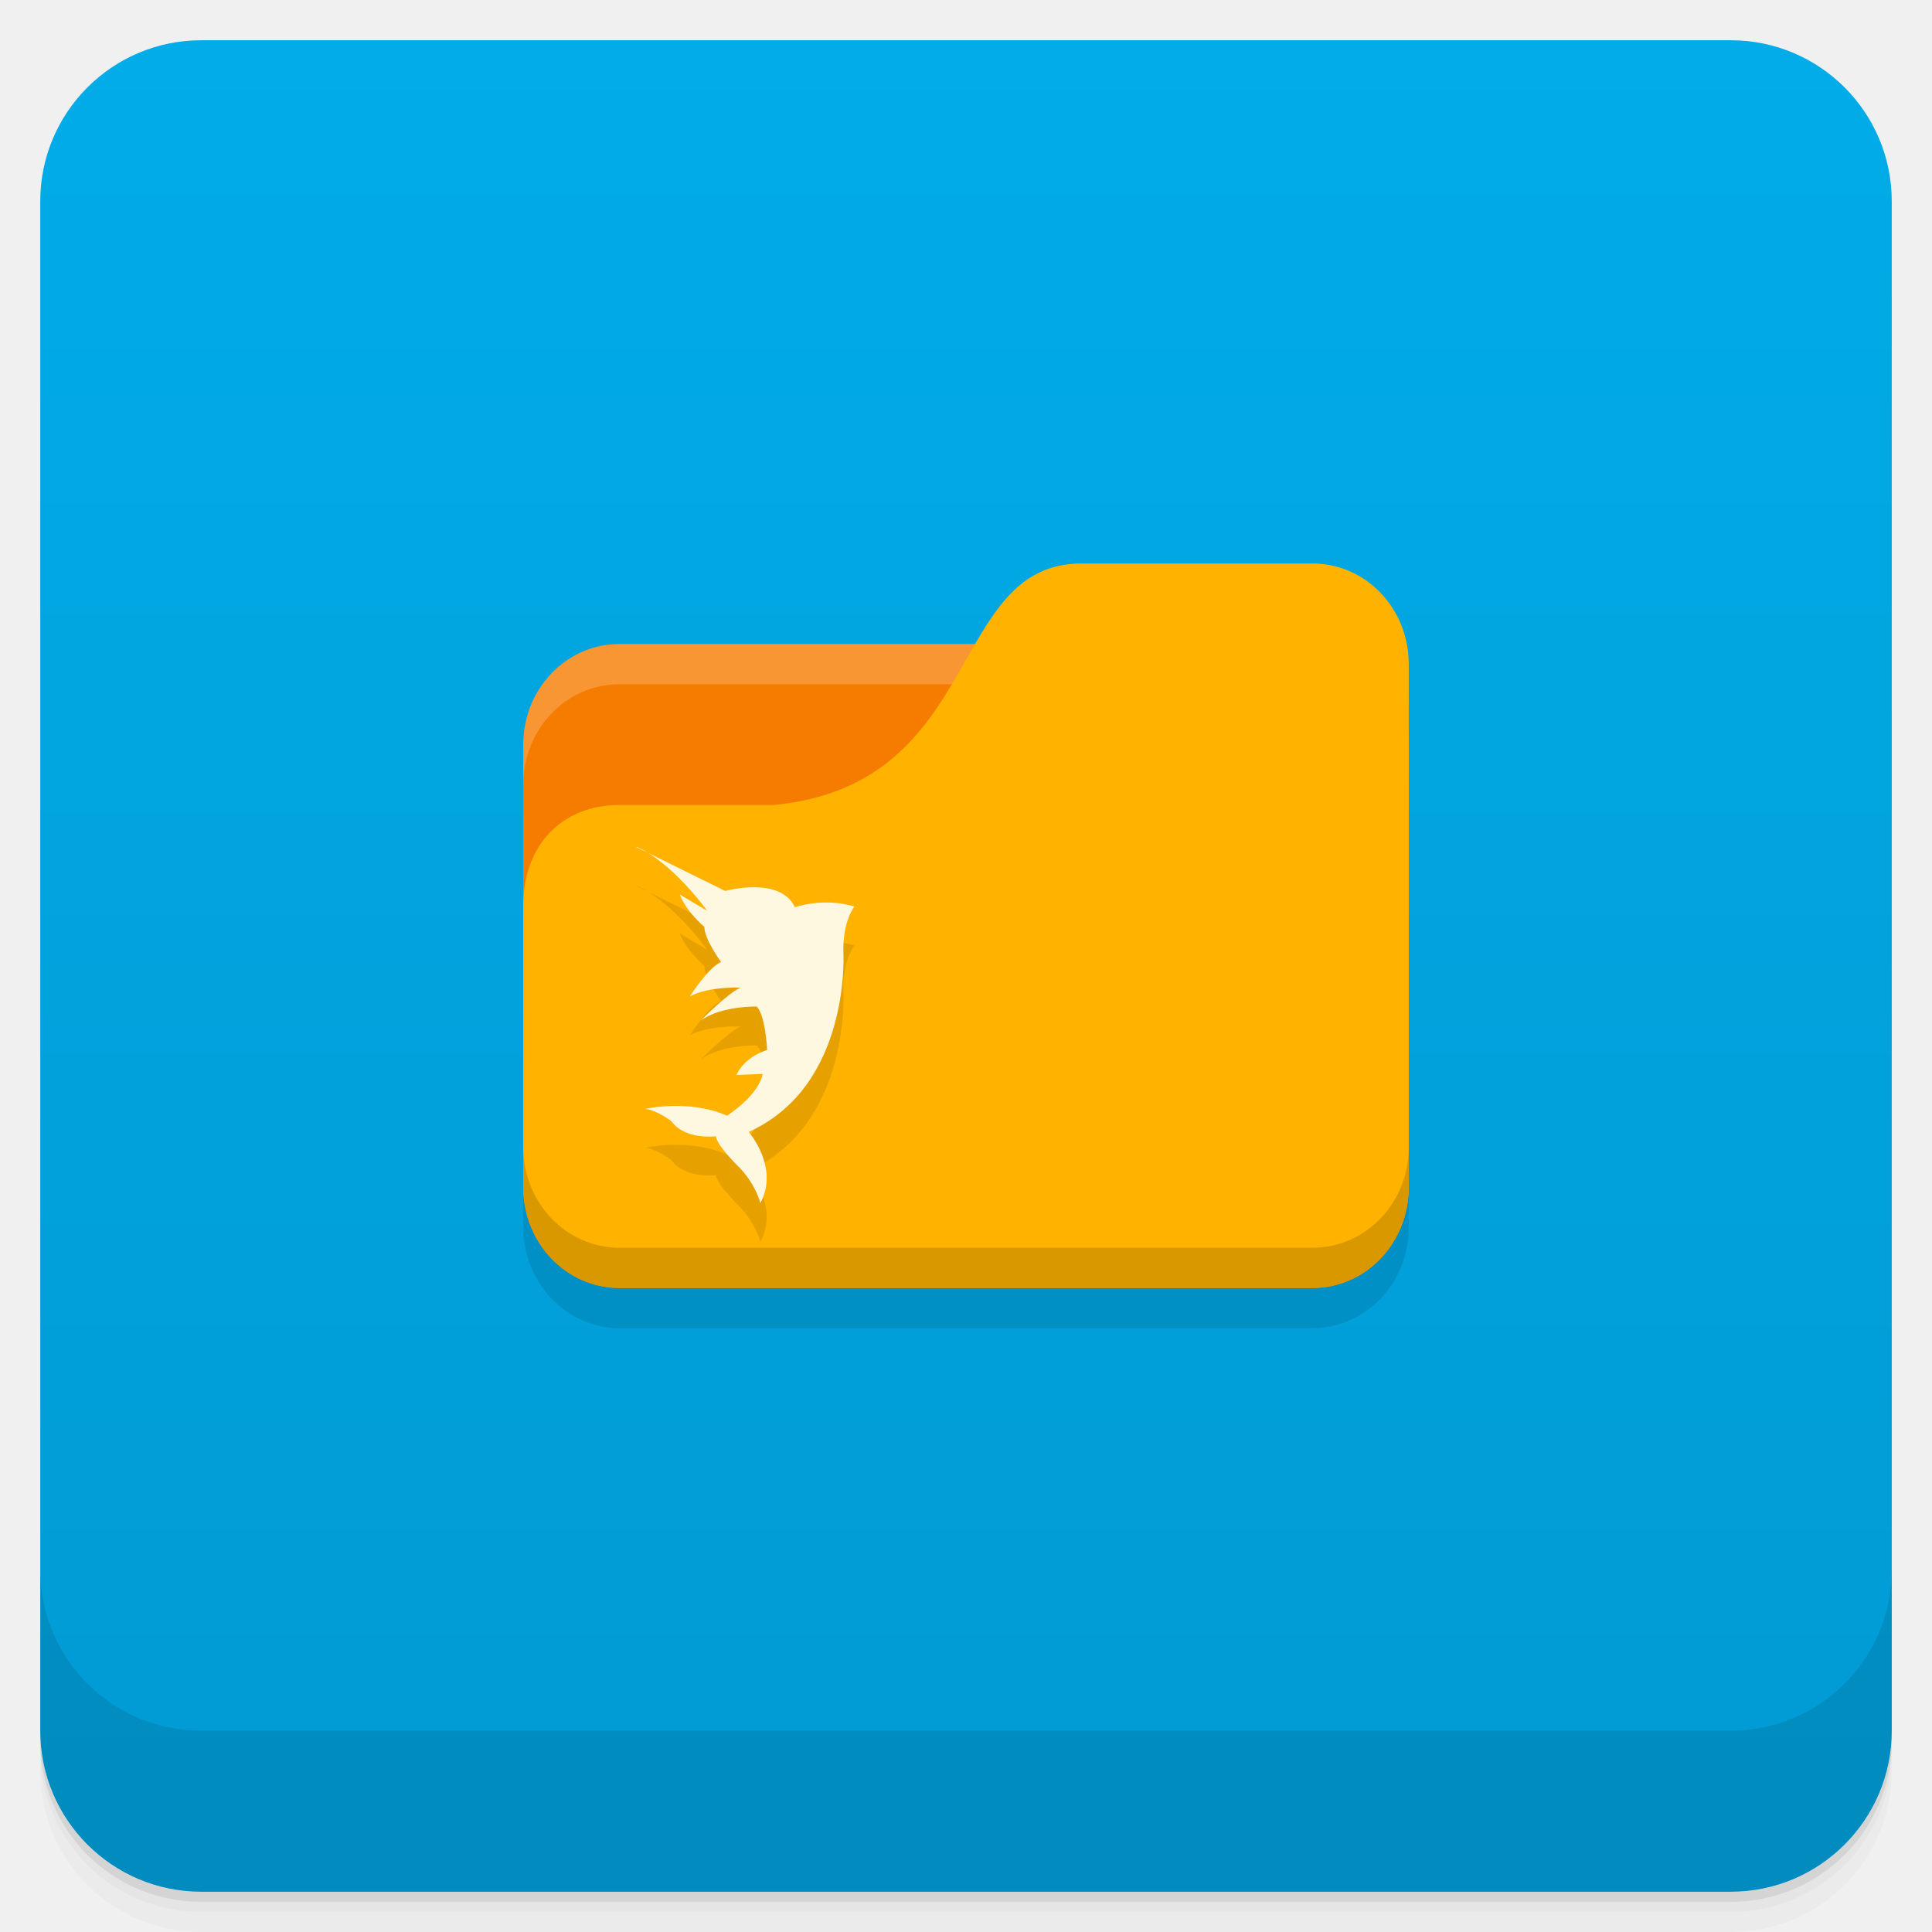
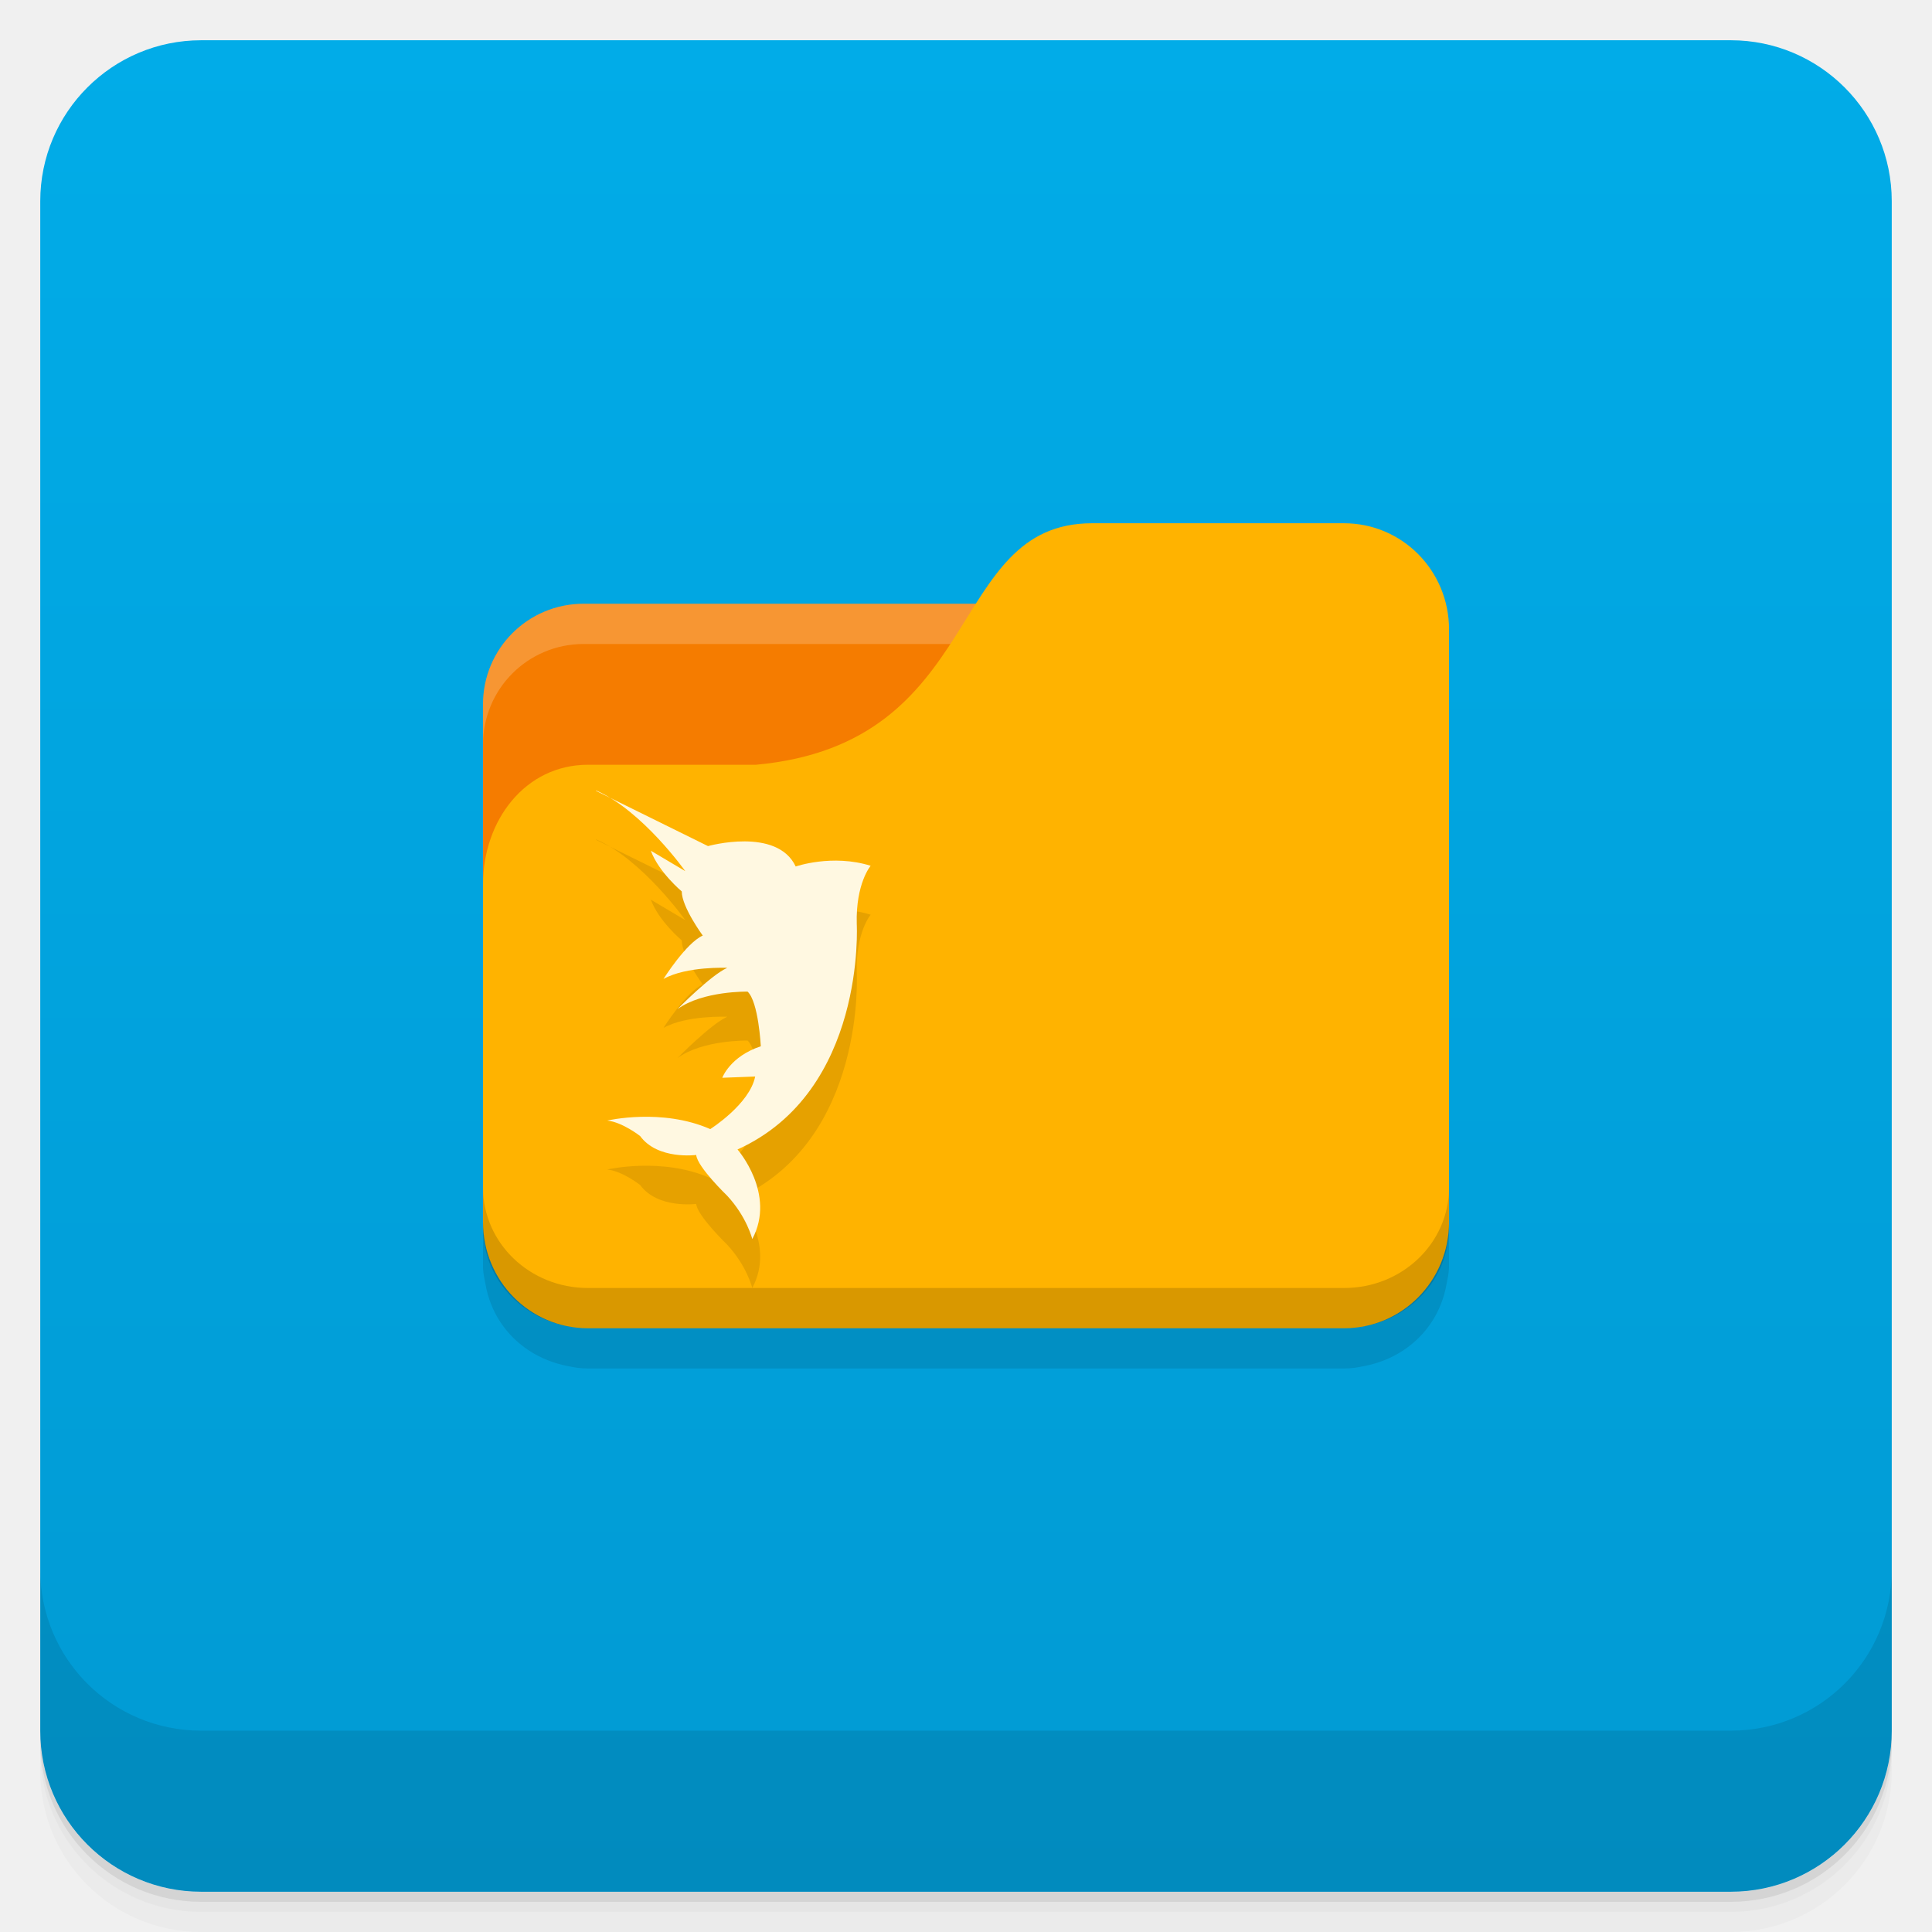
<svg xmlns="http://www.w3.org/2000/svg" xmlns:xlink="http://www.w3.org/1999/xlink" viewBox="0 0 48 48" id="svg4399" version="1.1" width="100%" height="100%">
  <defs id="defs4401">
    <linearGradient id="linearGradient3764" x1="1" x2="47" gradientUnits="userSpaceOnUse" gradientTransform="matrix(0,-1,1,0,-1.5e-6,48)">
      <stop stop-color="#019ad3" stop-opacity="1" id="stop4404" />
      <stop offset="1" stop-color="#01ace8" stop-opacity="1" id="stop4406" />
    </linearGradient>
    <clipPath id="clipPath-148109135">
      <g transform="translate(0,-1004.362)" id="g4409">
        <path d="m -24 13 c 0 1.105 -0.672 2 -1.5 2 -0.828 0 -1.5 -0.895 -1.5 -2 0 -1.105 0.672 -2 1.5 -2 0.828 0 1.5 0.895 1.5 2 z" transform="matrix(15.33333,0,0,11.5,415,878.8622)" fill="#1890d0" id="path4411" />
      </g>
    </clipPath>
    <clipPath id="clipPath-159946470">
      <g transform="translate(0,-1004.362)" id="g4414">
        <path d="m -24 13 c 0 1.105 -0.672 2 -1.5 2 -0.828 0 -1.5 -0.895 -1.5 -2 0 -1.105 0.672 -2 1.5 -2 0.828 0 1.5 0.895 1.5 2 z" transform="matrix(15.33333,0,0,11.5,415,878.8622)" fill="#1890d0" id="path4416" />
      </g>
    </clipPath>
    <linearGradient xlink:href="#linearGradient3764" id="linearGradient5286" gradientUnits="userSpaceOnUse" gradientTransform="translate(-48,0.00221437)" x1="1" x2="47" />
    <linearGradient id="linearGradient4140-8">
      <stop style="stop-color:#6e6196;stop-opacity:1;" offset="0" id="stop4143-5" />
      <stop style="stop-color:#847baf;stop-opacity:1;" offset="1" id="stop4145-4" />
    </linearGradient>
    <clipPath id="clipPath-428684738">
      <g transform="translate(0,-1004.362)" id="g12-4">
        <path style="fill:#1890d0" d="m -24,13 c 0,1.105 -0.672,2 -1.5,2 -0.828,0 -1.5,-0.895 -1.5,-2 0,-1.105 0.672,-2 1.5,-2 0.828,0 1.5,0.895 1.5,2 z" transform="matrix(15.33333,0,0,11.5,415,878.8622)" id="path14-9" />
      </g>
    </clipPath>
  </defs>
  <g id="g21">
    <path style="opacity:0.02" d="m 1,43 0,0.25 c 0,2.216 1.784,4 4,4 l 38,0 c 2.216,0 4,-1.784 4,-4 L 47,43 c 0,2.216 -1.784,4 -4,4 L 5,47 C 2.784,47 1,45.216 1,43 z m 0,0.5 0,0.5 c 0,2.216 1.784,4 4,4 l 38,0 c 2.216,0 4,-1.784 4,-4 l 0,-0.5 c 0,2.216 -1.784,4 -4,4 l -38,0 c -2.216,0 -4,-1.784 -4,-4 z" id="path23" />
    <path style="opacity:0.05" d="m 1,43.25 0,0.25 c 0,2.216 1.784,4 4,4 l 38,0 c 2.216,0 4,-1.784 4,-4 l 0,-0.25 c 0,2.216 -1.784,4 -4,4 l -38,0 c -2.216,0 -4,-1.784 -4,-4 z" id="path25" />
    <path style="opacity:0.1" d="m 1,43 0,0.25 c 0,2.216 1.784,4 4,4 l 38,0 c 2.216,0 4,-1.784 4,-4 L 47,43 c 0,2.216 -1.784,4 -4,4 L 5,47 C 2.784,47 1,45.216 1,43 z" id="path27" />
  </g>
  <rect id="rect31" transform="matrix(0,-1,1,0,0,0)" rx="4" y="1" x="-47" height="46" width="46" style="fill:url(#linearGradient5286);fill-opacity:1.0" />
  <g id="g53">
    <g transform="translate(0,-1004.362)" id="g55">
      <path style="opacity:0.1" d="m 1,1043.36 0,4 c 0,2.216 1.784,4 4,4 l 38,0 c 2.216,0 4,-1.784 4,-4 l 0,-4 c 0,2.216 -1.784,4 -4,4 l -38,0 c -2.216,0 -4,-1.784 -4,-4 z" id="path57" />
    </g>
  </g>
-   <path style="fill:#000000;fill-opacity:0.098;stroke:none" d="m 26.875,15 c -1.343,0 -1.988,0.908 -2.625,2 l -8.844,0 C 14.081,17 13,18.115 13,19.5 l 0,1 0,10 c 0,1.385 1.081,2.5 2.406,2.5 l 17.188,0 C 33.919,33 35,31.885 35,30.5 l 0,-11 0,-2 c 0,-1.385 -1.081,-2.5 -2.406,-2.5 l -5.719,0 z" id="rect3063" />
-   <rect style="fill:#f57c00;fill-opacity:1;stroke:none" id="rect2987" width="22" height="16" x="13" y="16" rx="2.391" ry="2.5" />
-   <path style="opacity:0.2;fill:#ffffff;fill-opacity:1;stroke:none" d="M 15.391,16 C 14.067,16 13,17.115 13,18.5 l 0,1 C 13,18.115 14.067,17 15.391,17 l 17.217,0 C 33.933,17 35,18.115 35,19.5 l 0,-1 C 35,17.115 33.933,16 32.609,16 l -17.217,0 z" id="rect3797" />
-   <path style="fill:#ffb300;fill-opacity:1;stroke:none" d="m 15.391,20 3.826,0 c 5.261,-0.5 4.304,-6 7.652,-6 l 5.739,0 C 33.933,14 35,15.115 35,16.5 l 0,13 C 35,30.885 33.933,32 32.609,32 L 15.391,32 C 14.067,32 13,30.885 13,29.5 l 0,-7 C 13,21 13.957,20 15.391,20 z" id="rect3776" />
-   <path style="opacity:0.15;fill:#000000;fill-opacity:1;stroke:none" d="m 13,28.5 0,1 c 0,1.385 1.067,2.5 2.391,2.5 l 17.217,0 C 33.933,32 35,30.885 35,29.5 l 0,-1 C 35,29.885 33.933,31 32.609,31 L 15.391,31 C 14.067,31 13,29.885 13,28.5 z" id="path3786" />
-   <path d="m 15.805,22.01 2.213,1.092 c 0,0 1.36,-0.382 1.731,0.403 0,0 0.721,-0.252 1.479,-0.015 0,0 -0.296,0.348 -0.274,1.148 0,0 0.188,3.304 -2.353,4.45 0,0 0.768,0.877 0.291,1.768 0,0 -0.106,-0.437 -0.496,-0.857 0,0 -0.588,-0.566 -0.61,-0.803 0,0 -0.76,0.101 -1.106,-0.373 0,0 -0.348,-0.274 -0.649,-0.306 0,0 1.077,-0.252 2.032,0.168 0,0 0.778,-0.491 0.886,-1.037 l -0.649,0.025 c 0,0 0.15,-0.42 0.76,-0.622 0,0 -0.044,-0.877 -0.262,-1.079 0,0 -0.884,-0.017 -1.383,0.346 0,0 0.657,-0.669 0.983,-0.815 0,0 -0.803,-0.035 -1.259,0.22 0,0 0.447,-0.711 0.776,-0.857 0,0 -0.415,-0.563 -0.415,-0.872 0,0 -0.457,-0.382 -0.61,-0.803 l 0.679,0.403 c 0,0 -0.845,-1.19 -1.755,-1.59 m -0.008,0.005" id="path3104" style="fill:#000000;fill-opacity:0.098;fill-rule:nonzero;stroke:none" />
-   <path style="fill:#fff8e1;fill-opacity:1;fill-rule:nonzero;stroke:none" id="path61" d="m 15.805,21.044 2.213,1.092 c 0,0 1.36,-0.382 1.731,0.403 0,0 0.721,-0.252 1.479,-0.015 0,0 -0.296,0.348 -0.274,1.148 0,0 0.188,3.304 -2.353,4.45 0,0 0.768,0.877 0.291,1.768 0,0 -0.106,-0.437 -0.496,-0.857 0,0 -0.588,-0.566 -0.61,-0.803 0,0 -0.76,0.101 -1.106,-0.373 0,0 -0.348,-0.274 -0.649,-0.306 0,0 1.077,-0.252 2.032,0.168 0,0 0.778,-0.491 0.886,-1.037 l -0.649,0.025 c 0,0 0.15,-0.42 0.76,-0.622 0,0 -0.044,-0.877 -0.262,-1.079 0,0 -0.884,-0.017 -1.383,0.346 0,0 0.657,-0.669 0.983,-0.815 0,0 -0.803,-0.035 -1.259,0.22 0,0 0.447,-0.711 0.776,-0.857 0,0 -0.415,-0.563 -0.415,-0.872 0,0 -0.457,-0.382 -0.61,-0.803 l 0.679,0.403 c 0,0 -0.845,-1.19 -1.755,-1.59 m -0.008,0.005" />
+   <rect style="fill:#fffdf0;fill-opacity:1;stroke:none" id="rect3799" width="11" height="4" x="14" y="17" />
+   <path style="fill:none;stroke:none" d="m 24,16.5 -2.5,1.5 1.5,0 z" id="path3801" />
+   <path style="fill:#000000;fill-opacity:0.102;stroke:none" d="m 27.125,14 c -1.904,0 -2.522,1.501 -3.5,3 l -9.125,0 c -1.385,0 -2.5,1.115 -2.5,2.5 l 0,1 0,8.5 0,1.5 0,0.875 L 12,31.5 c 0.006,0.139 0.036,0.274 0.062,0.406 0.119,0.691 0.513,1.281 1.094,1.656 0.277,0.179 0.597,0.309 0.938,0.375 0.17,0.035 0.319,0.062 0.5,0.062 l 18.813,0 c 0.181,0 0.33,-0.027 0.5,-0.062 0.34,-0.066 0.66,-0.196 0.937,-0.375 0.581,-0.375 0.974,-0.965 1.094,-1.656 0.027,-0.132 0.056,-0.268 0.062,-0.406 l 0,-0.125 0,-0.875 0,-13.875 c 0,-1.462 -1.149,-2.625 -2.594,-2.625 l -6.281,0 z" id="rect3375" />
+   <path style="fill:#f57c00;fill-opacity:1;stroke:none" d="M 14.5,15 C 13.115,15 12,16.115 12,17.5 l 0,9.5 23,0 0,-9.5 C 35,16.115 33.885,15 32.5,15 l -18,0 z" id="rect2987-2" />
+   <path style="opacity:0.2;fill:#ffffff;fill-opacity:1;stroke:none" d="M 14.5,15 C 13.115,15 12,16.115 12,17.5 l 0,1 C 12,17.115 13.115,16 14.5,16 l 18,0 C 33.885,16 35,17.115 35,18.5 l 0,-1 C 35,16.115 33.885,15 32.5,15 L 14.5,15 z" id="rect3797" />
+   <path style="fill:#ffb300;fill-opacity:1;stroke:none" d="m 14.609,19 4.174,0 c 5.739,-0.528 4.696,-6 8.348,-6 l 6.261,0 c 1.445,0 2.609,1.177 2.609,2.639 l 0,14.722 C 36,31.823 34.837,33 33.391,33 l -18.783,0 C 13.163,33 12,31.823 12,30.361 l 0,-8.389 C 12,20.389 13.043,19 14.609,19 z" id="rect3776" />
+   <path style="opacity:0.15;fill:#000000;fill-opacity:1;stroke:none" d="m 12,29.5 0,1 C 12,31.885 13.163,33 14.609,33 l 18.783,0 c 1.445,0 2.609,-1.115 2.609,-2.5 l 0,-1 c 0,1.385 -1.163,2.5 -2.609,2.5 l -18.783,0 C 13.163,32 12,30.885 12,29.5 z" id="path3786" />
+   <path d="m 14.805,20.863 2.785,1.374 c 0,0 1.713,-0.481 2.179,0.507 0,0 0.908,-0.317 1.862,-0.018 0,0 -0.373,0.438 -0.345,1.445 0,0 0.236,4.16 -2.963,5.603 0,0 0.967,1.104 0.367,2.226 0,0 -0.134,-0.55 -0.625,-1.078 0,0 -0.74,-0.712 -0.768,-1.011 0,0 -0.957,0.127 -1.393,-0.47 0,0 -0.438,-0.345 -0.817,-0.385 0,0 1.355,-0.317 2.559,0.212 0,0 0.979,-0.618 1.116,-1.306 l -0.817,0.031 c 0,0 0.189,-0.528 0.957,-0.783 0,0 -0.056,-1.104 -0.329,-1.358 0,0 -1.113,-0.021 -1.741,0.435 0,0 0.827,-0.843 1.237,-1.026 0,0 -1.011,-0.044 -1.585,0.277 0,0 0.563,-0.895 0.976,-1.078 0,0 -0.522,-0.709 -0.522,-1.097 0,0 -0.575,-0.481 -0.768,-1.011 l 0.855,0.507 c 0,0 -1.063,-1.499 -2.21,-2.002 m -0.01,0.006" id="path3104" style="fill:#000000;fill-opacity:0.098;fill-rule:nonzero;stroke:none" />
+   <path style="fill:#fff8e1;fill-opacity:1;fill-rule:nonzero;stroke:none" id="path61" d="m 14.805,19.647 2.785,1.374 c 0,0 1.713,-0.481 2.179,0.507 0,0 0.908,-0.317 1.862,-0.018 0,0 -0.373,0.438 -0.345,1.445 0,0 0.236,4.16 -2.963,5.603 0,0 0.967,1.104 0.367,2.226 0,0 -0.134,-0.55 -0.625,-1.078 0,0 -0.74,-0.712 -0.768,-1.011 0,0 -0.957,0.127 -1.393,-0.47 0,0 -0.438,-0.345 -0.817,-0.385 0,0 1.355,-0.317 2.559,0.212 0,0 0.979,-0.618 1.116,-1.306 l -0.817,0.031 c 0,0 0.189,-0.528 0.957,-0.783 0,0 -0.056,-1.104 -0.329,-1.358 0,0 -1.113,-0.021 -1.741,0.435 0,0 0.827,-0.843 1.237,-1.026 0,0 -1.011,-0.044 -1.585,0.277 0,0 0.563,-0.895 0.976,-1.078 0,0 -0.522,-0.709 -0.522,-1.097 0,0 -0.575,-0.481 -0.768,-1.011 l 0.855,0.507 c 0,0 -1.063,-1.499 -2.21,-2.002 m -0.01,0.006" />
</svg>
